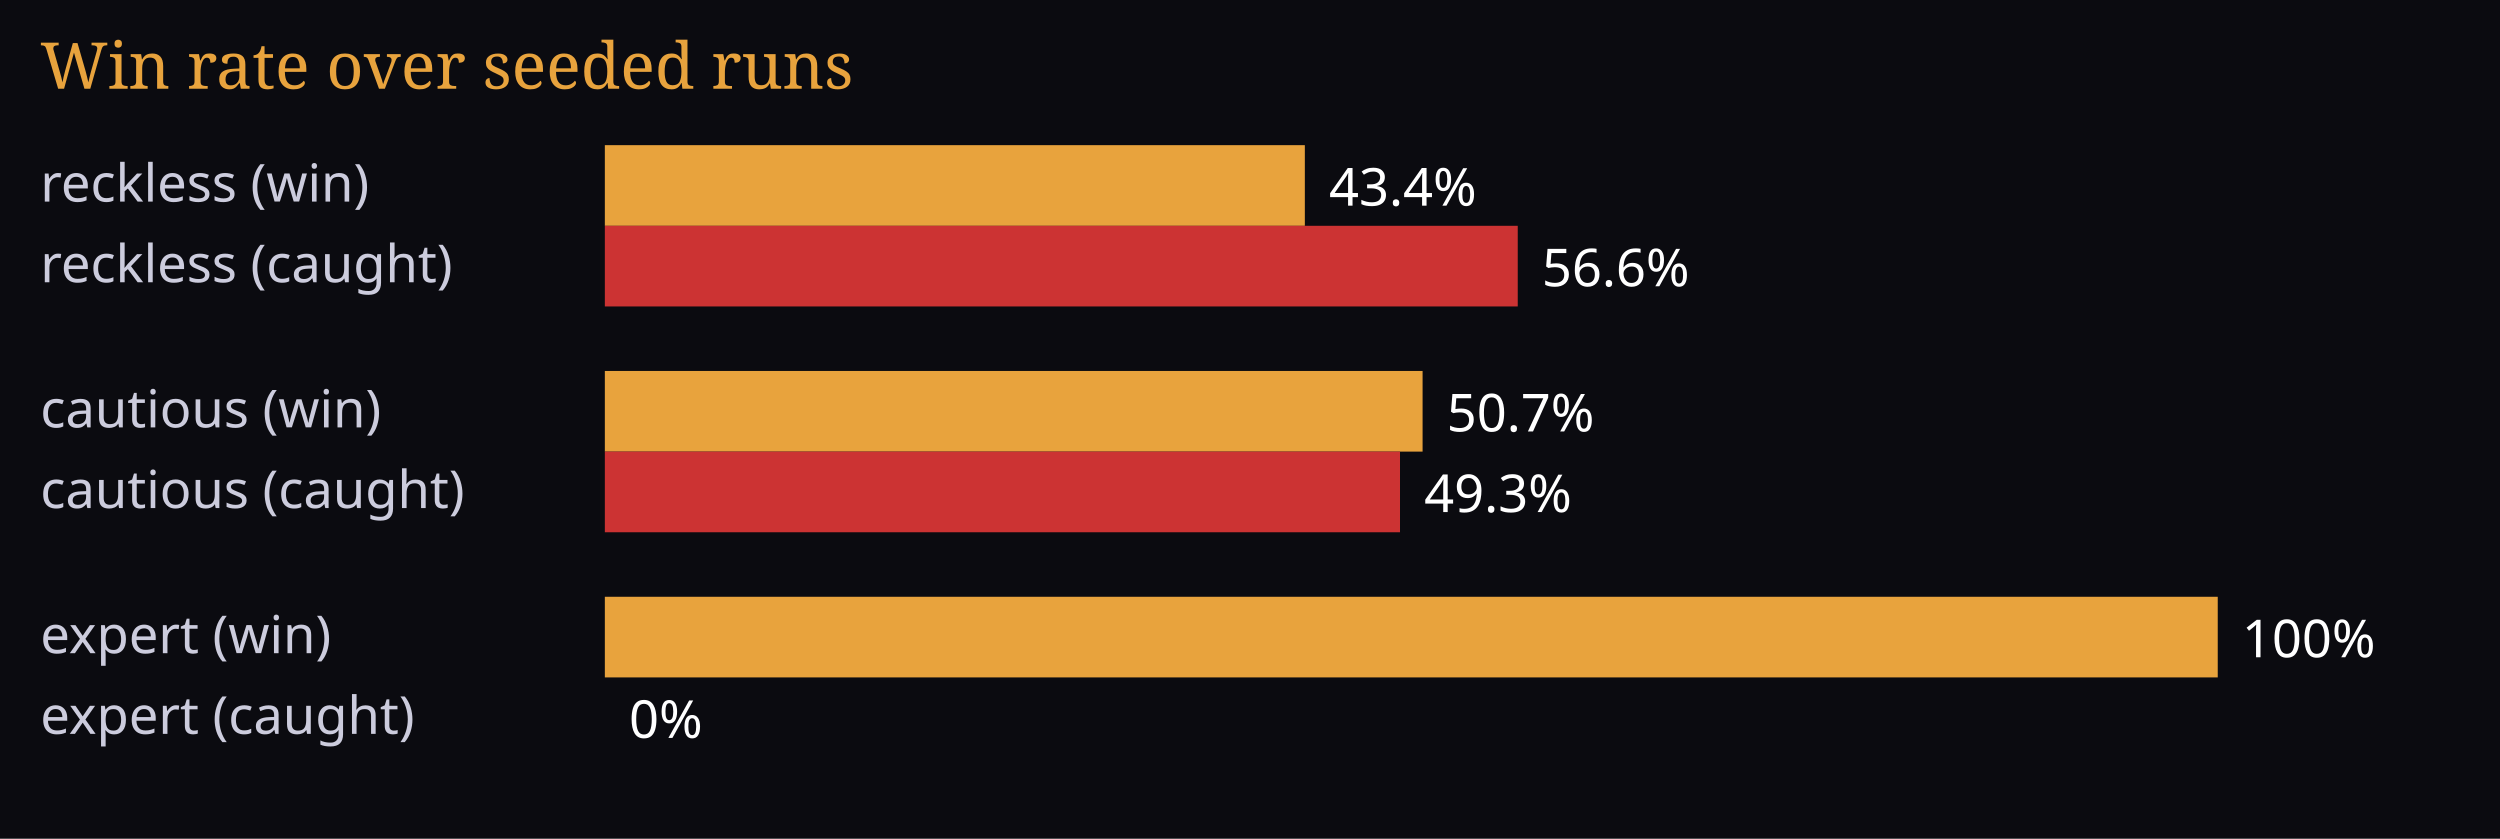
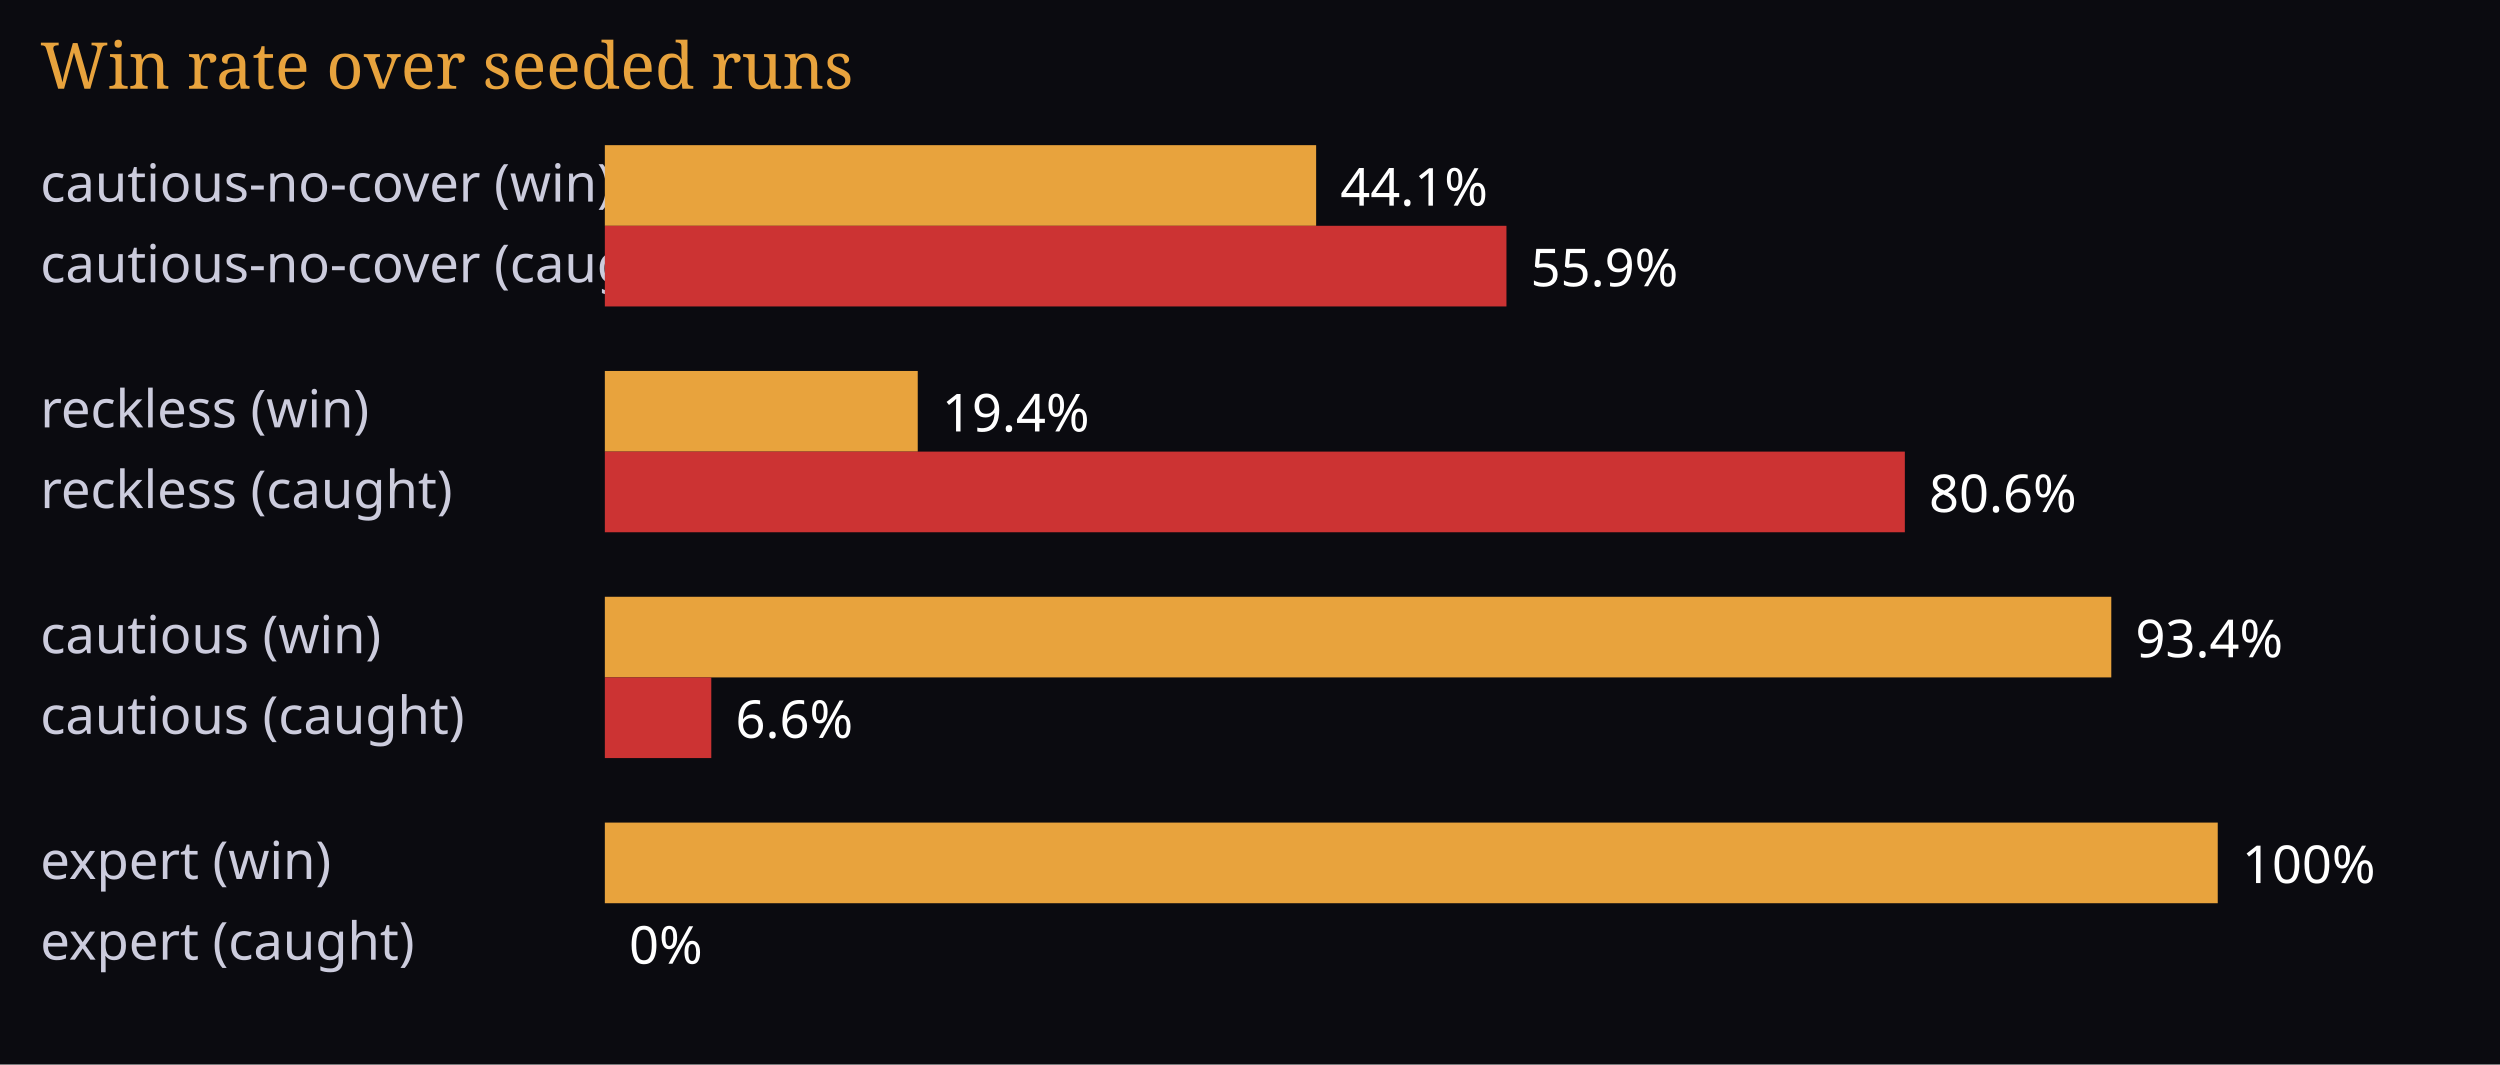
- <svg xmlns="http://www.w3.org/2000/svg" viewBox="0 0 620 208" role="img" aria-label="Win rate by player policy">
+ <svg xmlns="http://www.w3.org/2000/svg" viewBox="0 0 620 264" role="img" aria-label="Win rate by player policy">
  <rect width="100%" height="100%" fill="#0b0b10" />
  <text x="10" y="22" fill="#e8a33d" font-size="16" font-family="serif">Win rate over seeded runs</text>
-   <text x="10" y="50" fill="#ccd" font-size="13" font-family="sans-serif">reckless (win)</text>
-   <rect x="150" y="36" width="173.6" height="20" fill="#e8a33d" />
-   <text x="329.6" y="51" fill="#fff" font-size="13" font-family="sans-serif">43.4%</text>
-   <text x="10" y="70" fill="#ccd" font-size="13" font-family="sans-serif">reckless (caught)</text>
-   <rect x="150" y="56" width="226.4" height="20" fill="#c33" />
-   <text x="382.4" y="71" fill="#fff" font-size="13" font-family="sans-serif">56.6%</text>
-   <text x="10" y="106" fill="#ccd" font-size="13" font-family="sans-serif">cautious (win)</text>
-   <rect x="150" y="92" width="202.8" height="20" fill="#e8a33d" />
-   <text x="358.8" y="107" fill="#fff" font-size="13" font-family="sans-serif">50.7%</text>
-   <text x="10" y="126" fill="#ccd" font-size="13" font-family="sans-serif">cautious (caught)</text>
-   <rect x="150" y="112" width="197.2" height="20" fill="#c33" />
-   <text x="353.2" y="127" fill="#fff" font-size="13" font-family="sans-serif">49.3%</text>
-   <text x="10" y="162" fill="#ccd" font-size="13" font-family="sans-serif">expert (win)</text>
-   <rect x="150" y="148" width="400" height="20" fill="#e8a33d" />
-   <text x="556" y="163" fill="#fff" font-size="13" font-family="sans-serif">100%</text>
-   <text x="10" y="182" fill="#ccd" font-size="13" font-family="sans-serif">expert (caught)</text>
-   <rect x="150" y="168" width="0" height="20" fill="#c33" />
-   <text x="156" y="183" fill="#fff" font-size="13" font-family="sans-serif">0%</text>
+   <text x="10" y="50" fill="#ccd" font-size="13" font-family="sans-serif">cautious-no-cover (win)</text>
+   <rect x="150" y="36" width="176.4" height="20" fill="#e8a33d" />
+   <text x="332.4" y="51" fill="#fff" font-size="13" font-family="sans-serif">44.1%</text>
+   <text x="10" y="70" fill="#ccd" font-size="13" font-family="sans-serif">cautious-no-cover (caught)</text>
+   <rect x="150" y="56" width="223.6" height="20" fill="#c33" />
+   <text x="379.6" y="71" fill="#fff" font-size="13" font-family="sans-serif">55.9%</text>
+   <text x="10" y="106" fill="#ccd" font-size="13" font-family="sans-serif">reckless (win)</text>
+   <rect x="150" y="92" width="77.6" height="20" fill="#e8a33d" />
+   <text x="233.6" y="107" fill="#fff" font-size="13" font-family="sans-serif">19.4%</text>
+   <text x="10" y="126" fill="#ccd" font-size="13" font-family="sans-serif">reckless (caught)</text>
+   <rect x="150" y="112" width="322.4" height="20" fill="#c33" />
+   <text x="478.4" y="127" fill="#fff" font-size="13" font-family="sans-serif">80.6%</text>
+   <text x="10" y="162" fill="#ccd" font-size="13" font-family="sans-serif">cautious (win)</text>
+   <rect x="150" y="148" width="373.6" height="20" fill="#e8a33d" />
+   <text x="529.6" y="163" fill="#fff" font-size="13" font-family="sans-serif">93.4%</text>
+   <text x="10" y="182" fill="#ccd" font-size="13" font-family="sans-serif">cautious (caught)</text>
+   <rect x="150" y="168" width="26.4" height="20" fill="#c33" />
+   <text x="182.4" y="183" fill="#fff" font-size="13" font-family="sans-serif">6.6%</text>
+   <text x="10" y="218" fill="#ccd" font-size="13" font-family="sans-serif">expert (win)</text>
+   <rect x="150" y="204" width="400" height="20" fill="#e8a33d" />
+   <text x="556" y="219" fill="#fff" font-size="13" font-family="sans-serif">100%</text>
+   <text x="10" y="238" fill="#ccd" font-size="13" font-family="sans-serif">expert (caught)</text>
+   <rect x="150" y="224" width="0" height="20" fill="#c33" />
+   <text x="156" y="239" fill="#fff" font-size="13" font-family="sans-serif">0%</text>
</svg>
